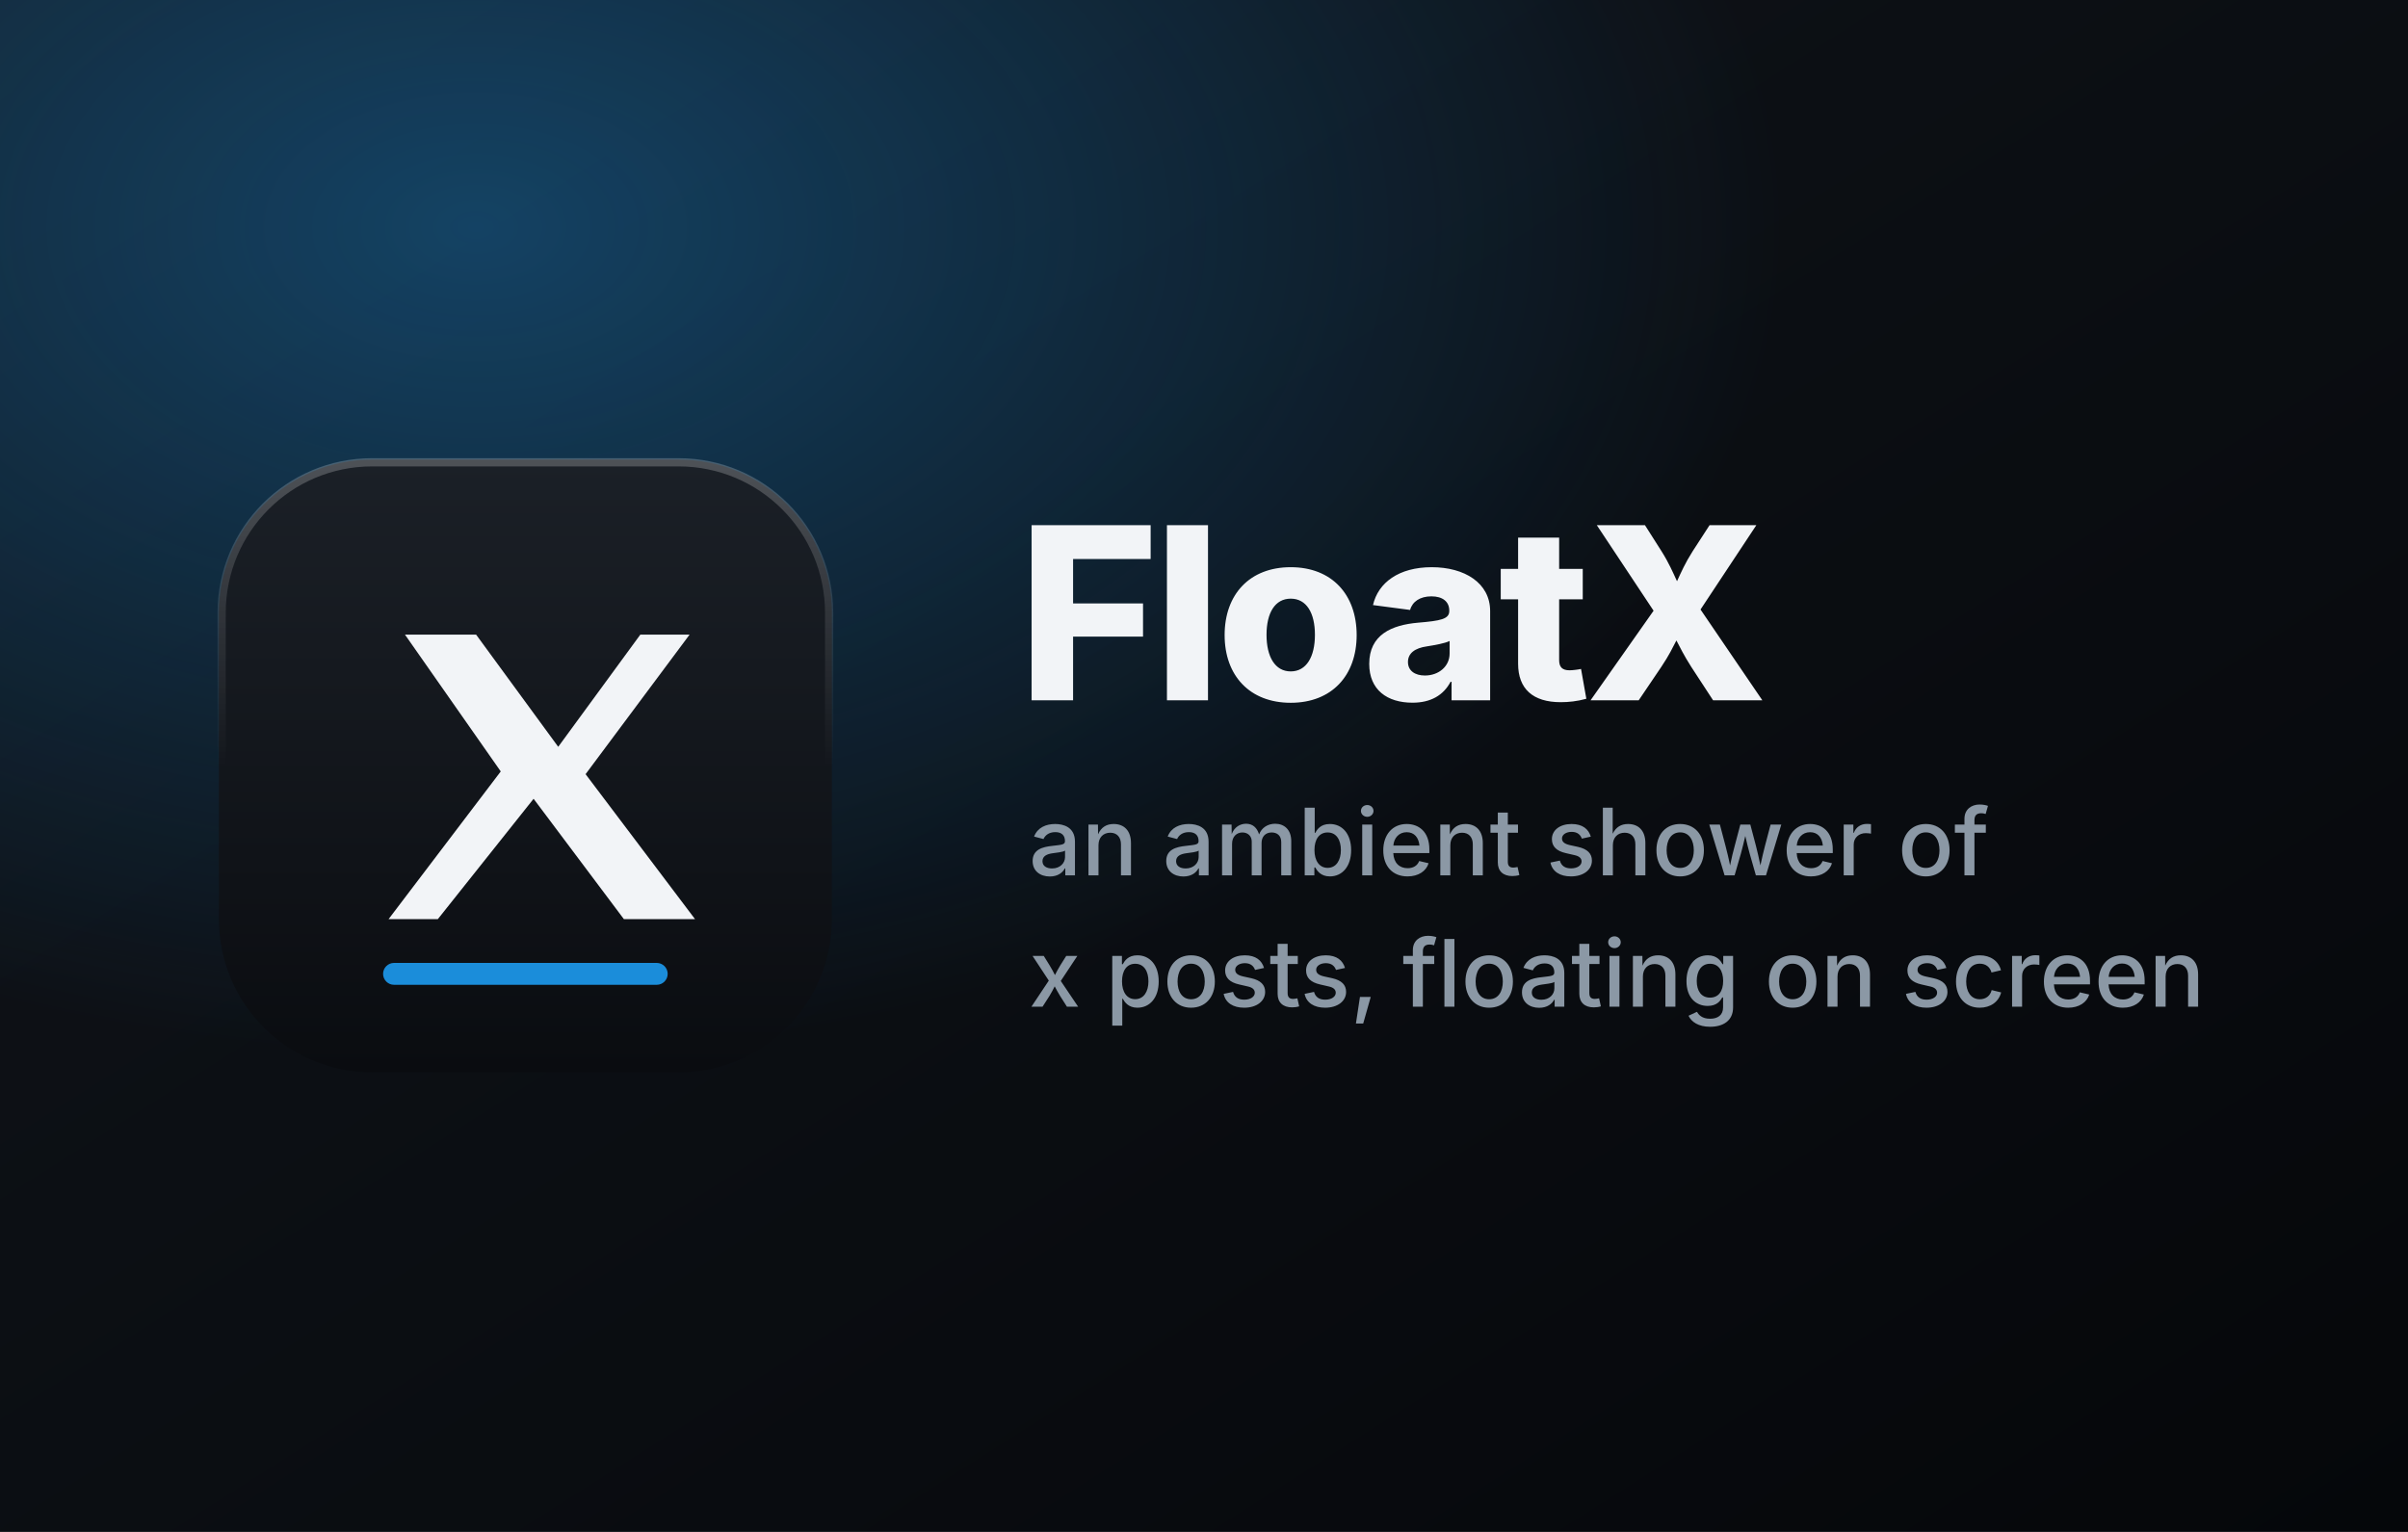
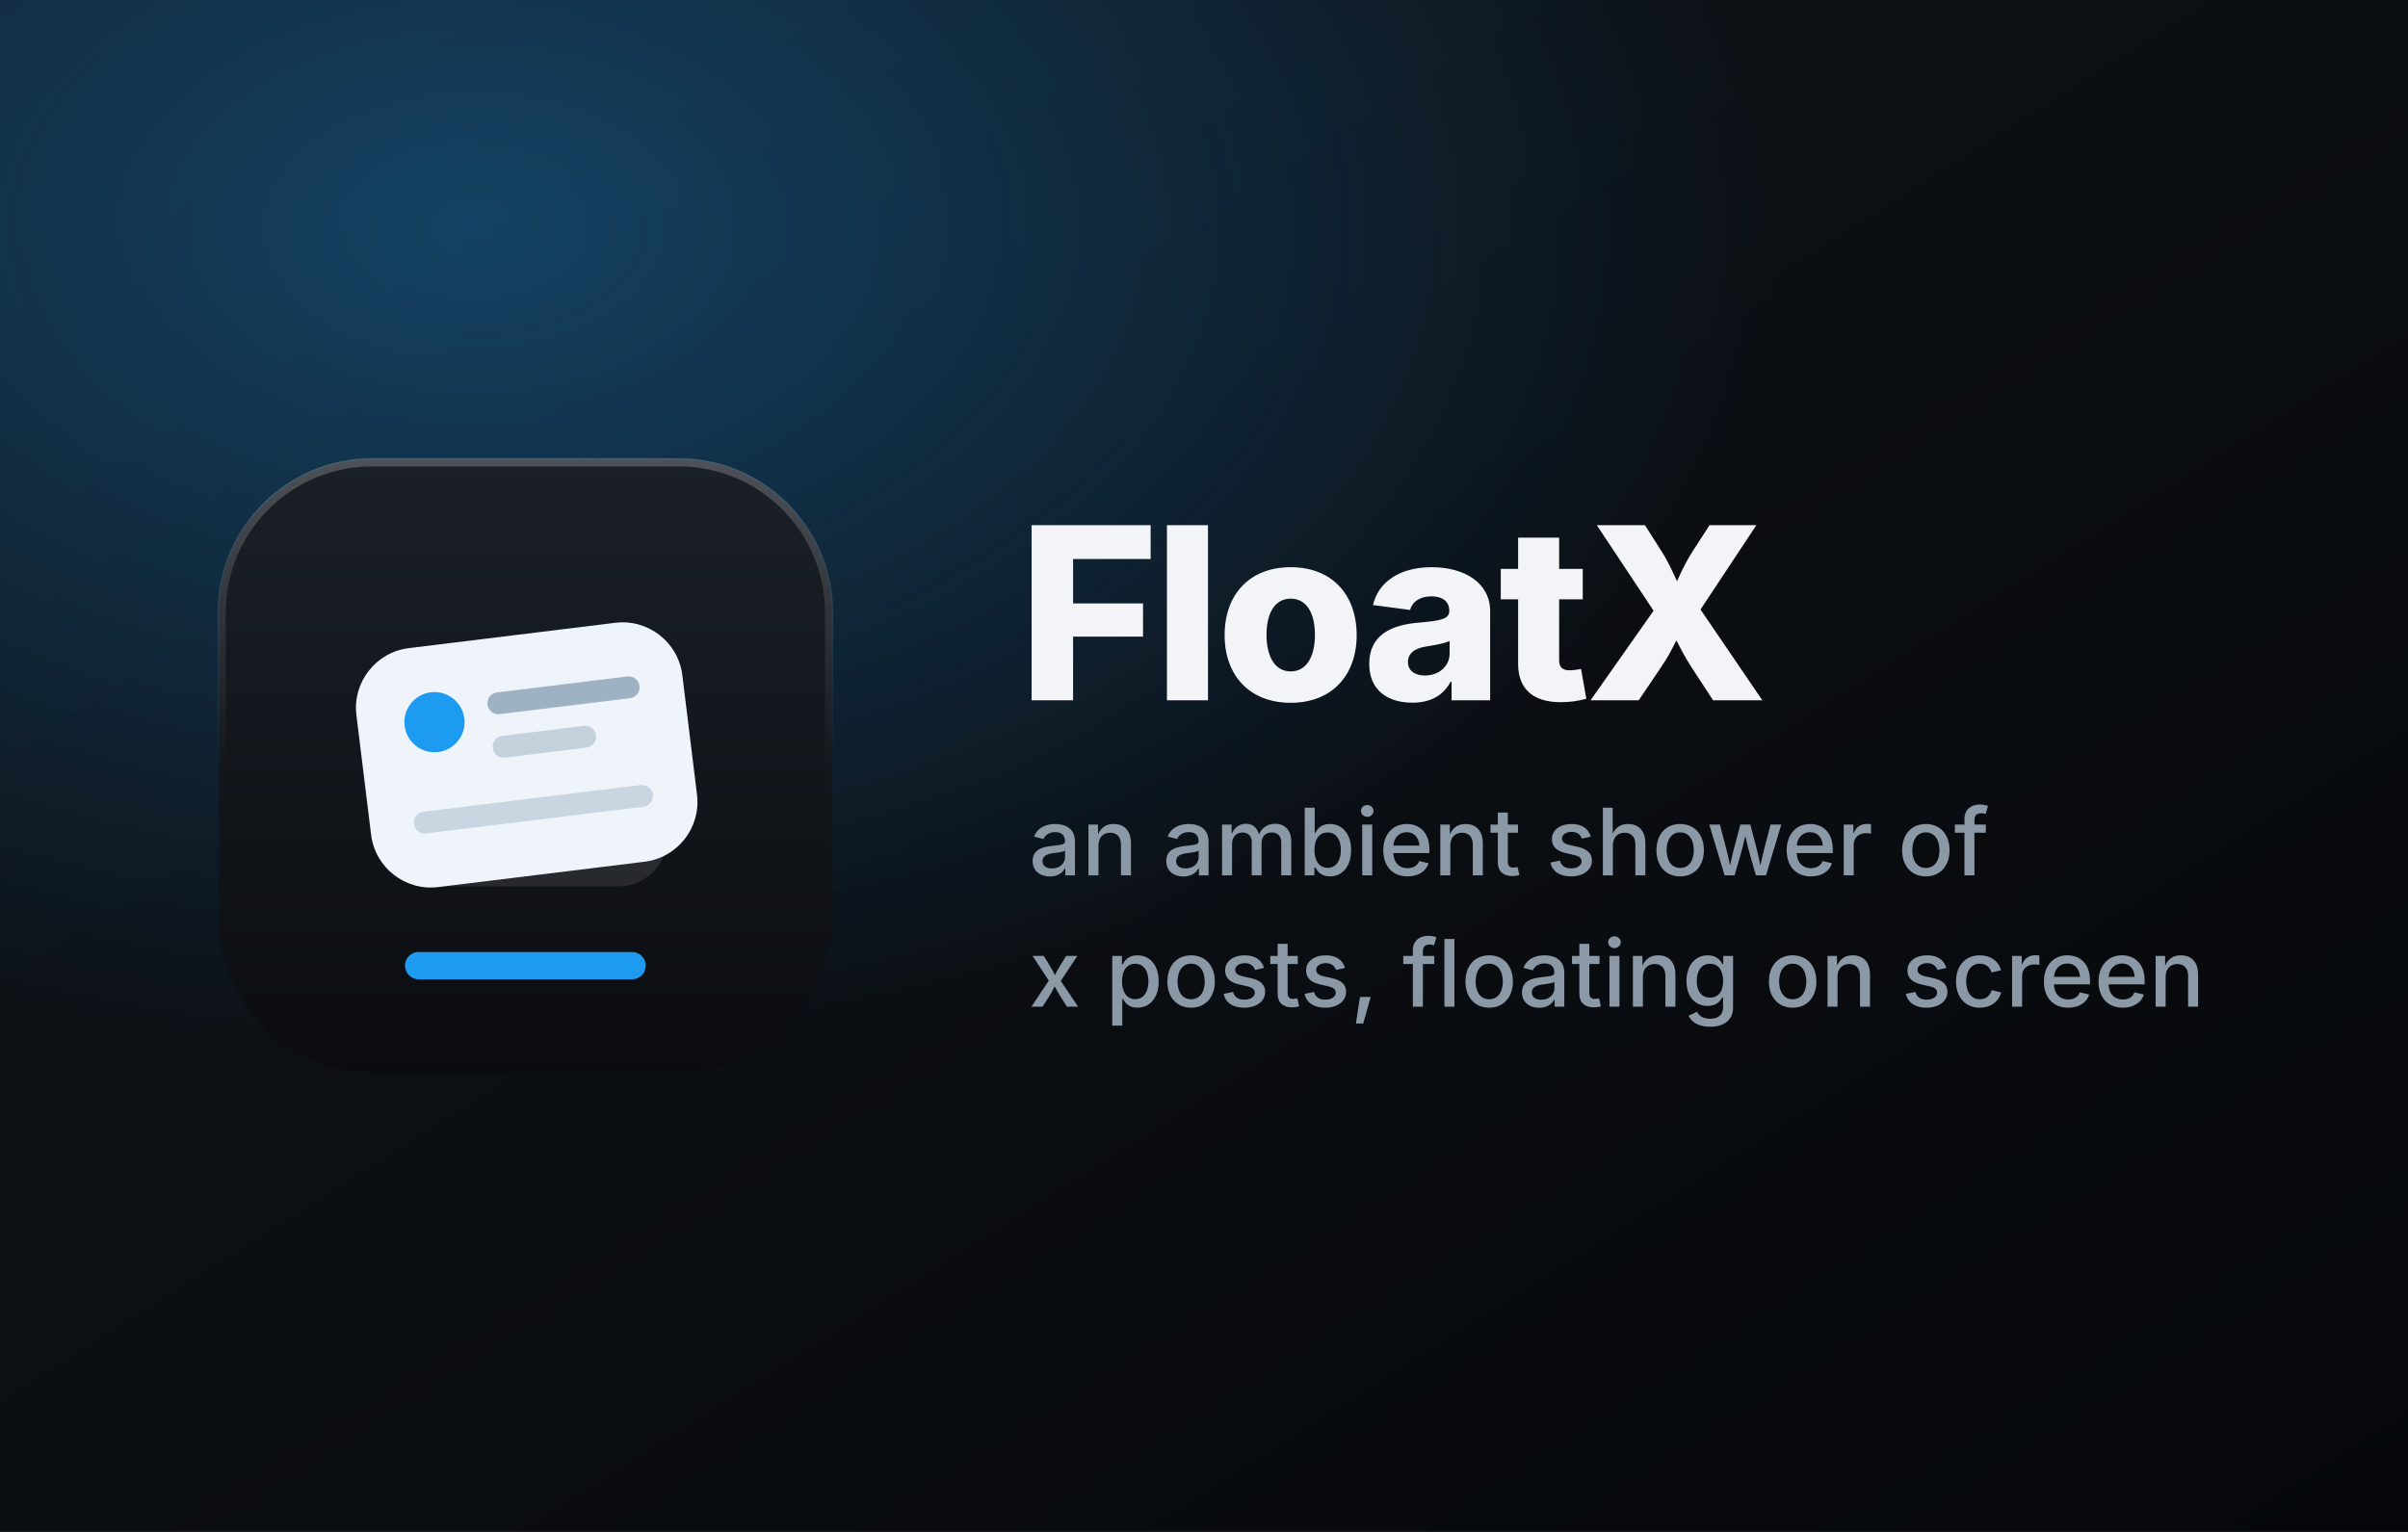
<svg xmlns="http://www.w3.org/2000/svg" width="440" height="280" viewBox="0 0 440 280">
  <defs>
    <linearGradient id="bg" x1="0" y1="0" x2="1" y2="1">
      <stop offset="0" stop-color="#11151b" />
      <stop offset="1" stop-color="#05070a" />
    </linearGradient>
    <radialGradient id="glow" cx="0.2" cy="0.15" r="0.9">
      <stop offset="0" stop-color="#1d9bf0" stop-opacity="0.35" />
      <stop offset="0.6" stop-color="#1d9bf0" stop-opacity="0" />
    </radialGradient>
    <linearGradient id="tile" x1="0" y1="0" x2="0" y2="1">
      <stop offset="0" stop-color="#1b2027" />
      <stop offset="1" stop-color="#0a0c10" />
    </linearGradient>
    <linearGradient id="hair" x1="0" y1="0" x2="0" y2="1">
      <stop offset="0" stop-color="#ffffff" stop-opacity="0.22" />
      <stop offset="0.5" stop-color="#ffffff" stop-opacity="0" />
    </linearGradient>
  </defs>
  <rect width="440" height="280" fill="url(#bg)" />
  <rect width="440" height="280" fill="url(#glow)" />
  <g transform="translate(40,84)">
    <rect width="112" height="112" rx="28" fill="url(#tile)" />
    <rect x="0.5" y="0.5" width="111" height="111" rx="27.5" fill="none" stroke="url(#hair)" stroke-width="1.5" />
-     <g transform="translate(56,54)" fill="#f2f4f7">
-       <path d="M -22 -22 L -9 -22 L 6 -1.5 L 21 -22 L 30 -22 L 11 3.5 L 31 30 L 18 30 L 1.5 8 L -16 30 L -25 30 L -4.5 3 Z" />
+     <rect x="30" y="40" width="52" height="38" rx="9" fill="#ffffff" opacity="0.10" />
+     <g transform="rotate(-7 56 52)">
+       <rect x="26" y="32" width="60" height="44" rx="11" fill="#eef4f9" />
+       <circle cx="40" cy="46" r="5.5" fill="#1d9bf0" />
+       <rect x="50" y="42" width="28" height="4" rx="2" fill="#9fb2c4" />
+       <rect x="50" y="50" width="19" height="4" rx="2" fill="#c4d2de" />
+       <rect x="34" y="62" width="44" height="4" rx="2" fill="#c9d6e2" />
    </g>
-     <rect x="30" y="92" width="52" height="4" rx="2" fill="#1d9bf0" opacity="0.9" />
+     <rect x="34" y="90" width="44" height="5" rx="2.5" fill="#1d9bf0" />
  </g>
  <text x="186" y="128" font-family="-apple-system, system-ui, sans-serif" font-size="44" font-weight="800" fill="#f2f4f7" letter-spacing="-1">FloatX</text>
  <text x="188" y="160" font-family="-apple-system, system-ui, sans-serif" font-size="17" font-weight="500" fill="#8b98a5">an ambient shower of</text>
  <text x="188" y="184" font-family="-apple-system, system-ui, sans-serif" font-size="17" font-weight="500" fill="#8b98a5">x posts, floating on screen</text>
</svg>
